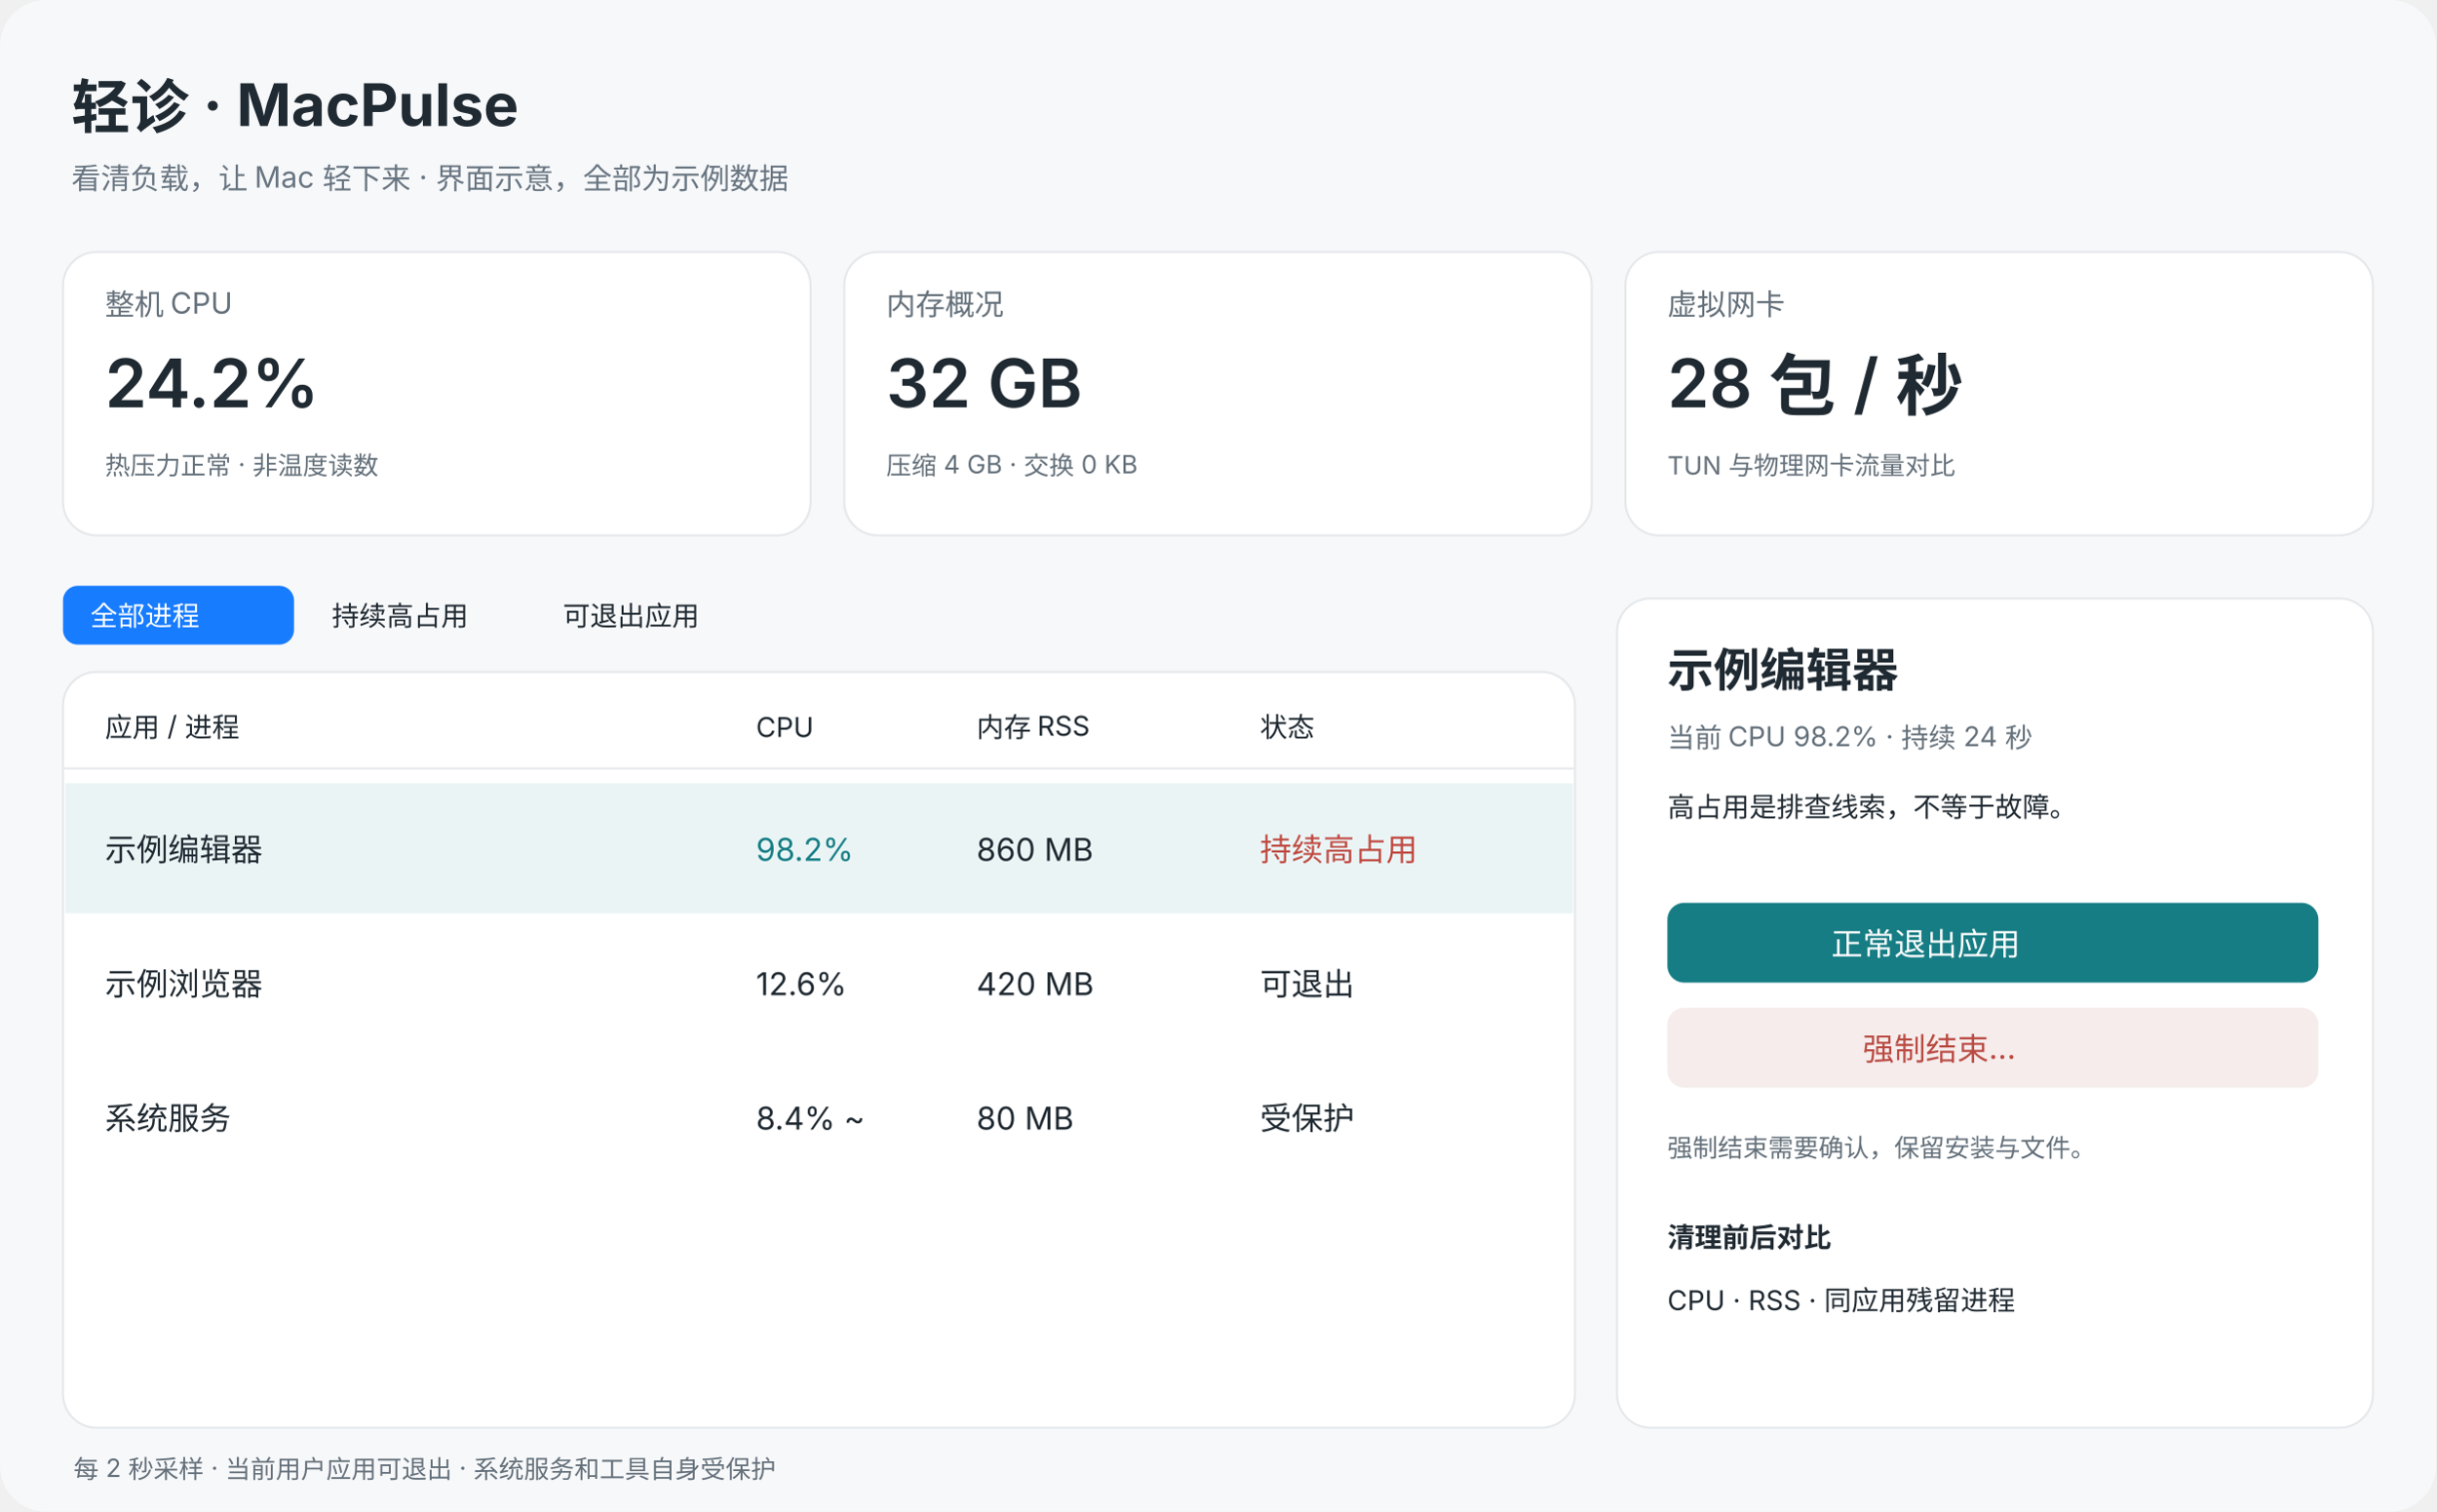
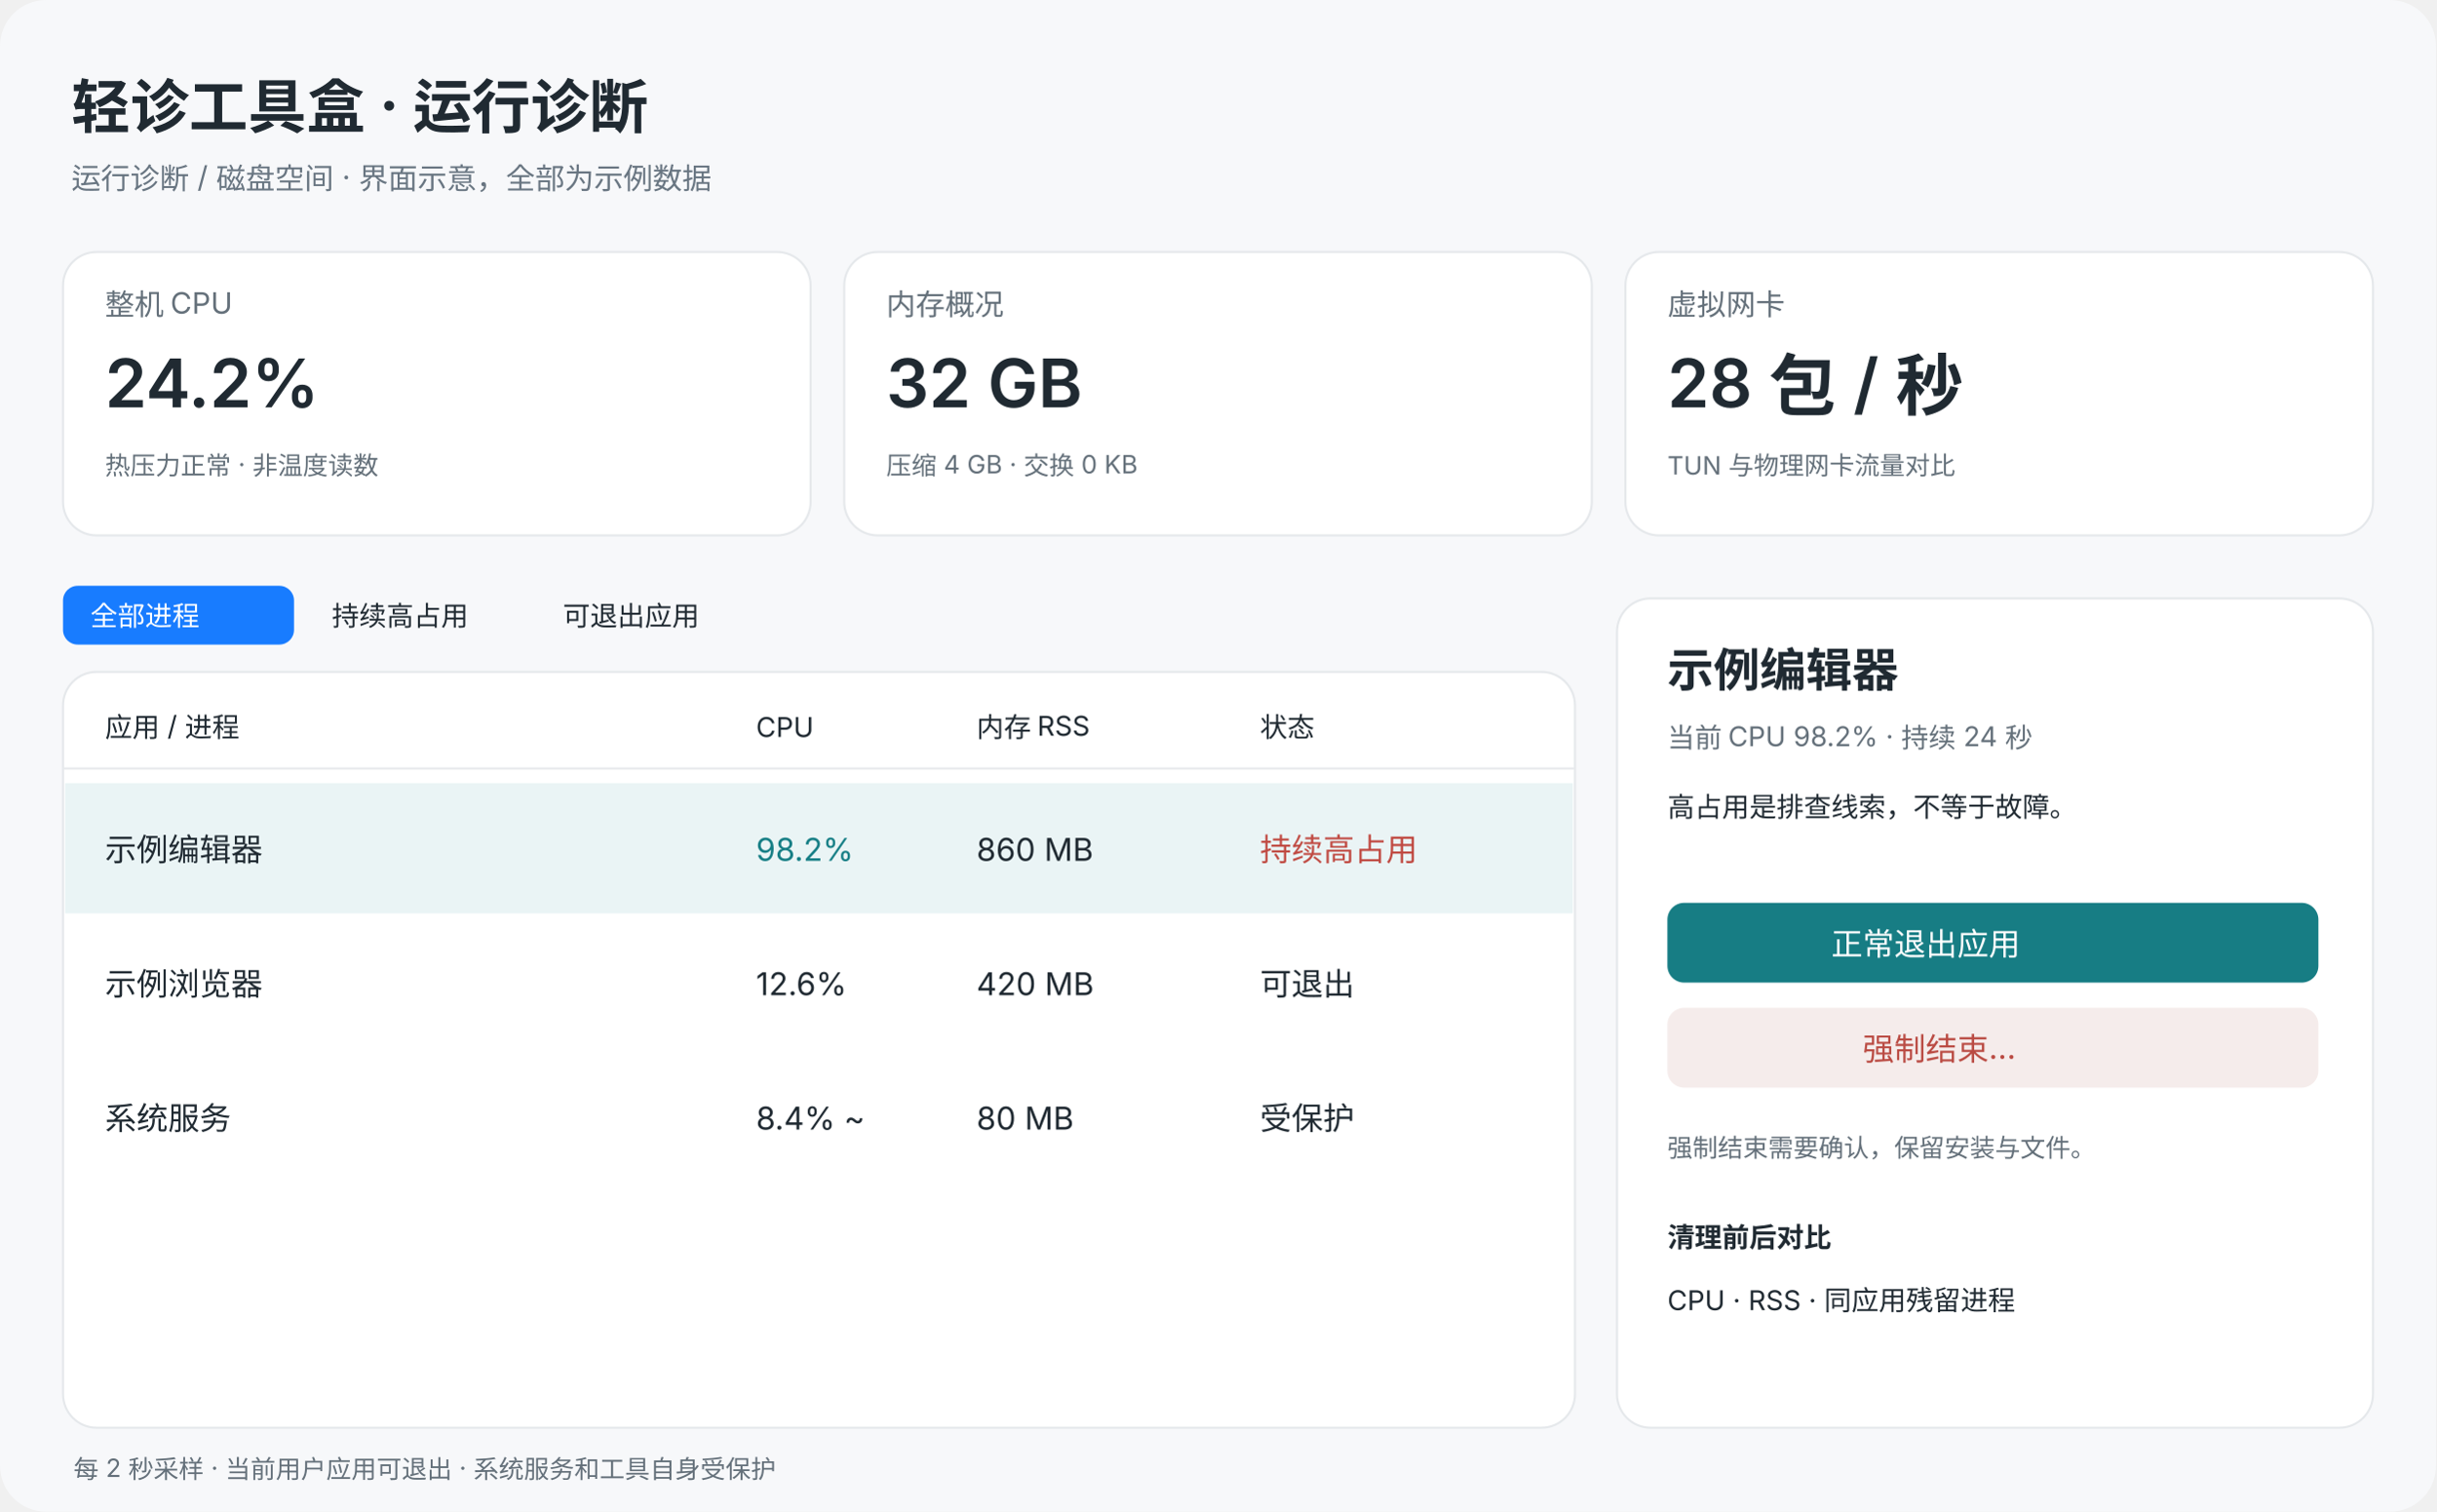
<svg xmlns="http://www.w3.org/2000/svg" width="1160" height="720" viewBox="0 0 1160 720">
  <rect width="1160" height="720" rx="22" fill="#f7f8fa" />
  <g font-family="-apple-system,BlinkMacSystemFont,Segoe UI,sans-serif" fill="#202a32">
-     <text x="34" y="61" font-size="28" font-weight="700">轻诊 · MacPulse</text>
-     <text x="34" y="90" font-size="14" fill="#687581">看清负载，让 Mac 轻下来 · 界面示意，全部为示例数据</text>
+     <text x="34" y="61" font-size="28" font-weight="700">轻诊工具盒 · 运行诊断</text>
+     <text x="34" y="90" font-size="14" fill="#687581">运行诊断 / 磁盘空间 · 界面示意，全部为示例数据</text>
    <g fill="#fff" stroke="#e5e8eb">
      <rect x="30" y="120" width="356" height="135" rx="16" />
      <rect x="402" y="120" width="356" height="135" rx="16" />
      <rect x="774" y="120" width="356" height="135" rx="16" />
      <rect x="30" y="320" width="720" height="360" rx="16" />
      <rect x="770" y="285" width="360" height="395" rx="16" />
    </g>
    <g font-size="14" fill="#64707a">
      <text x="50" y="150">整机 CPU</text>
      <text x="422" y="150">内存概况</text>
      <text x="794" y="150">虚拟网卡</text>
    </g>
    <g font-size="32" font-weight="600">
      <text x="50" y="194">24.2%</text>
      <text x="422" y="194">32 GB</text>
      <text x="794" y="194">28 包 / 秒</text>
    </g>
    <g font-size="12" fill="#64707a">
      <text x="50" y="226">热压力正常 · 非温度读数</text>
      <text x="422" y="226">压缩 4 GB · 交换 0 KB</text>
      <text x="794" y="226">TUN 与物理网卡流量对比</text>
    </g>
    <rect x="30" y="279" width="110" height="28" rx="7" fill="#187cff" />
    <text x="43" y="298" fill="#fff" font-size="13">全部进程</text>
    <text x="158" y="298" font-size="13">持续高占用</text>
    <text x="268" y="298" font-size="13">可退出应用</text>
    <g font-size="13">
      <text x="50" y="351">应用 / 进程</text>
      <text x="360" y="351">CPU</text>
      <text x="465" y="351">内存 RSS</text>
      <text x="600" y="351">状态</text>
    </g>
    <path d="M30 366H750" stroke="#e8eaed" />
    <rect x="31" y="373" width="718" height="62" fill="#eaf4f5" />
    <g font-size="15">
      <text x="50" y="410">示例编辑器</text>
      <text x="360" y="410" fill="#167e85">98.2%</text>
      <text x="465" y="410">860 MB</text>
      <text x="600" y="410" fill="#c04a42">持续高占用</text>
      <text x="50" y="474">示例浏览器</text>
      <text x="360" y="474">12.6%</text>
      <text x="465" y="474">420 MB</text>
      <text x="600" y="474">可退出</text>
      <text x="50" y="538">系统服务</text>
      <text x="360" y="538">8.4% ~</text>
      <text x="465" y="538">80 MB</text>
      <text x="600" y="538">受保护</text>
    </g>
    <text x="794" y="327" font-size="22" font-weight="600">示例编辑器</text>
    <text x="794" y="356" font-size="13" fill="#64707a">当前 CPU 98.2% · 持续 24 秒</text>
    <text x="794" y="389" font-size="13">高占用是排查线索，不等于故障。</text>
    <rect x="794" y="430" width="310" height="38" rx="8" fill="#177d84" />
    <text x="872" y="455" fill="#fff" font-size="15">正常退出应用</text>
    <rect x="794" y="480" width="310" height="38" rx="8" fill="#f5eceb" />
    <text x="887" y="505" fill="#ba4b43" font-size="15">强制结束…</text>
    <text x="794" y="551" font-size="12" fill="#64707a">强制结束需要确认，保留安装与文件。</text>
    <text x="794" y="594" font-size="13" font-weight="600">清理前后对比</text>
    <text x="794" y="624" font-size="13">CPU · RSS · 同应用残留进程</text>
    <text x="35" y="704" font-size="12" fill="#64707a">每 2 秒采样 · 当前用户应用可退出 · 系统服务和工具自身受保护</text>
  </g>
</svg>
